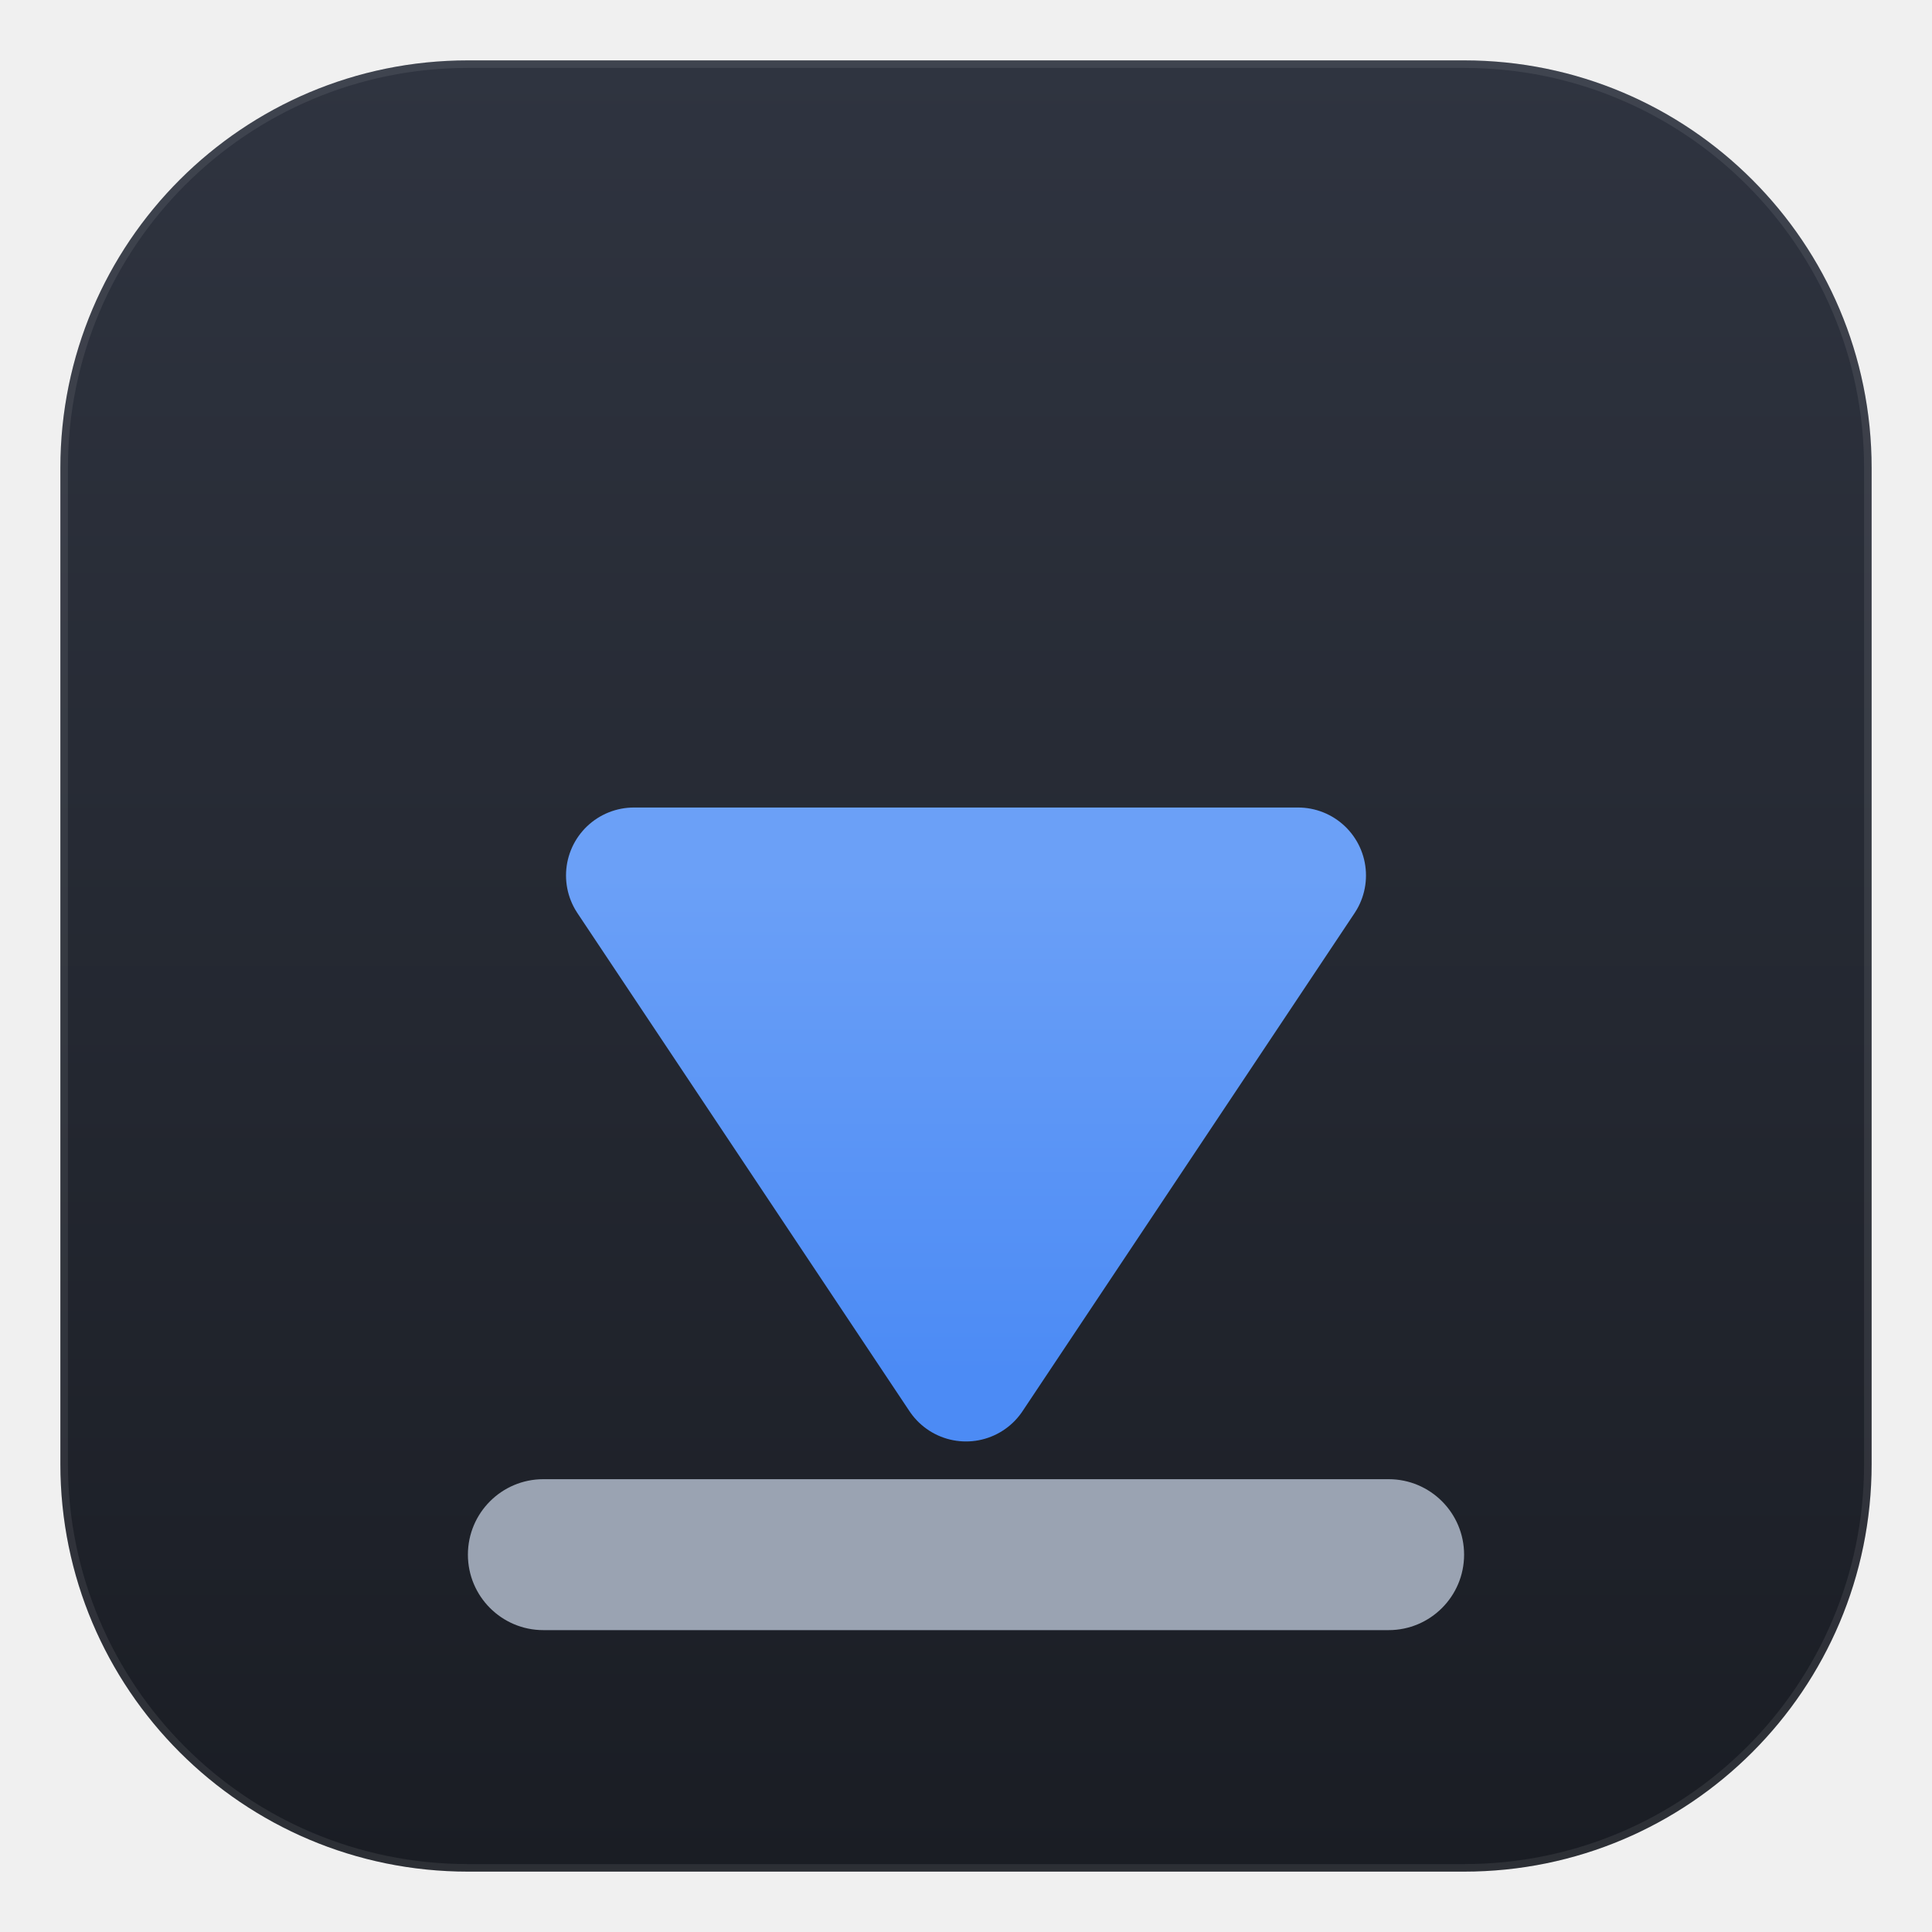
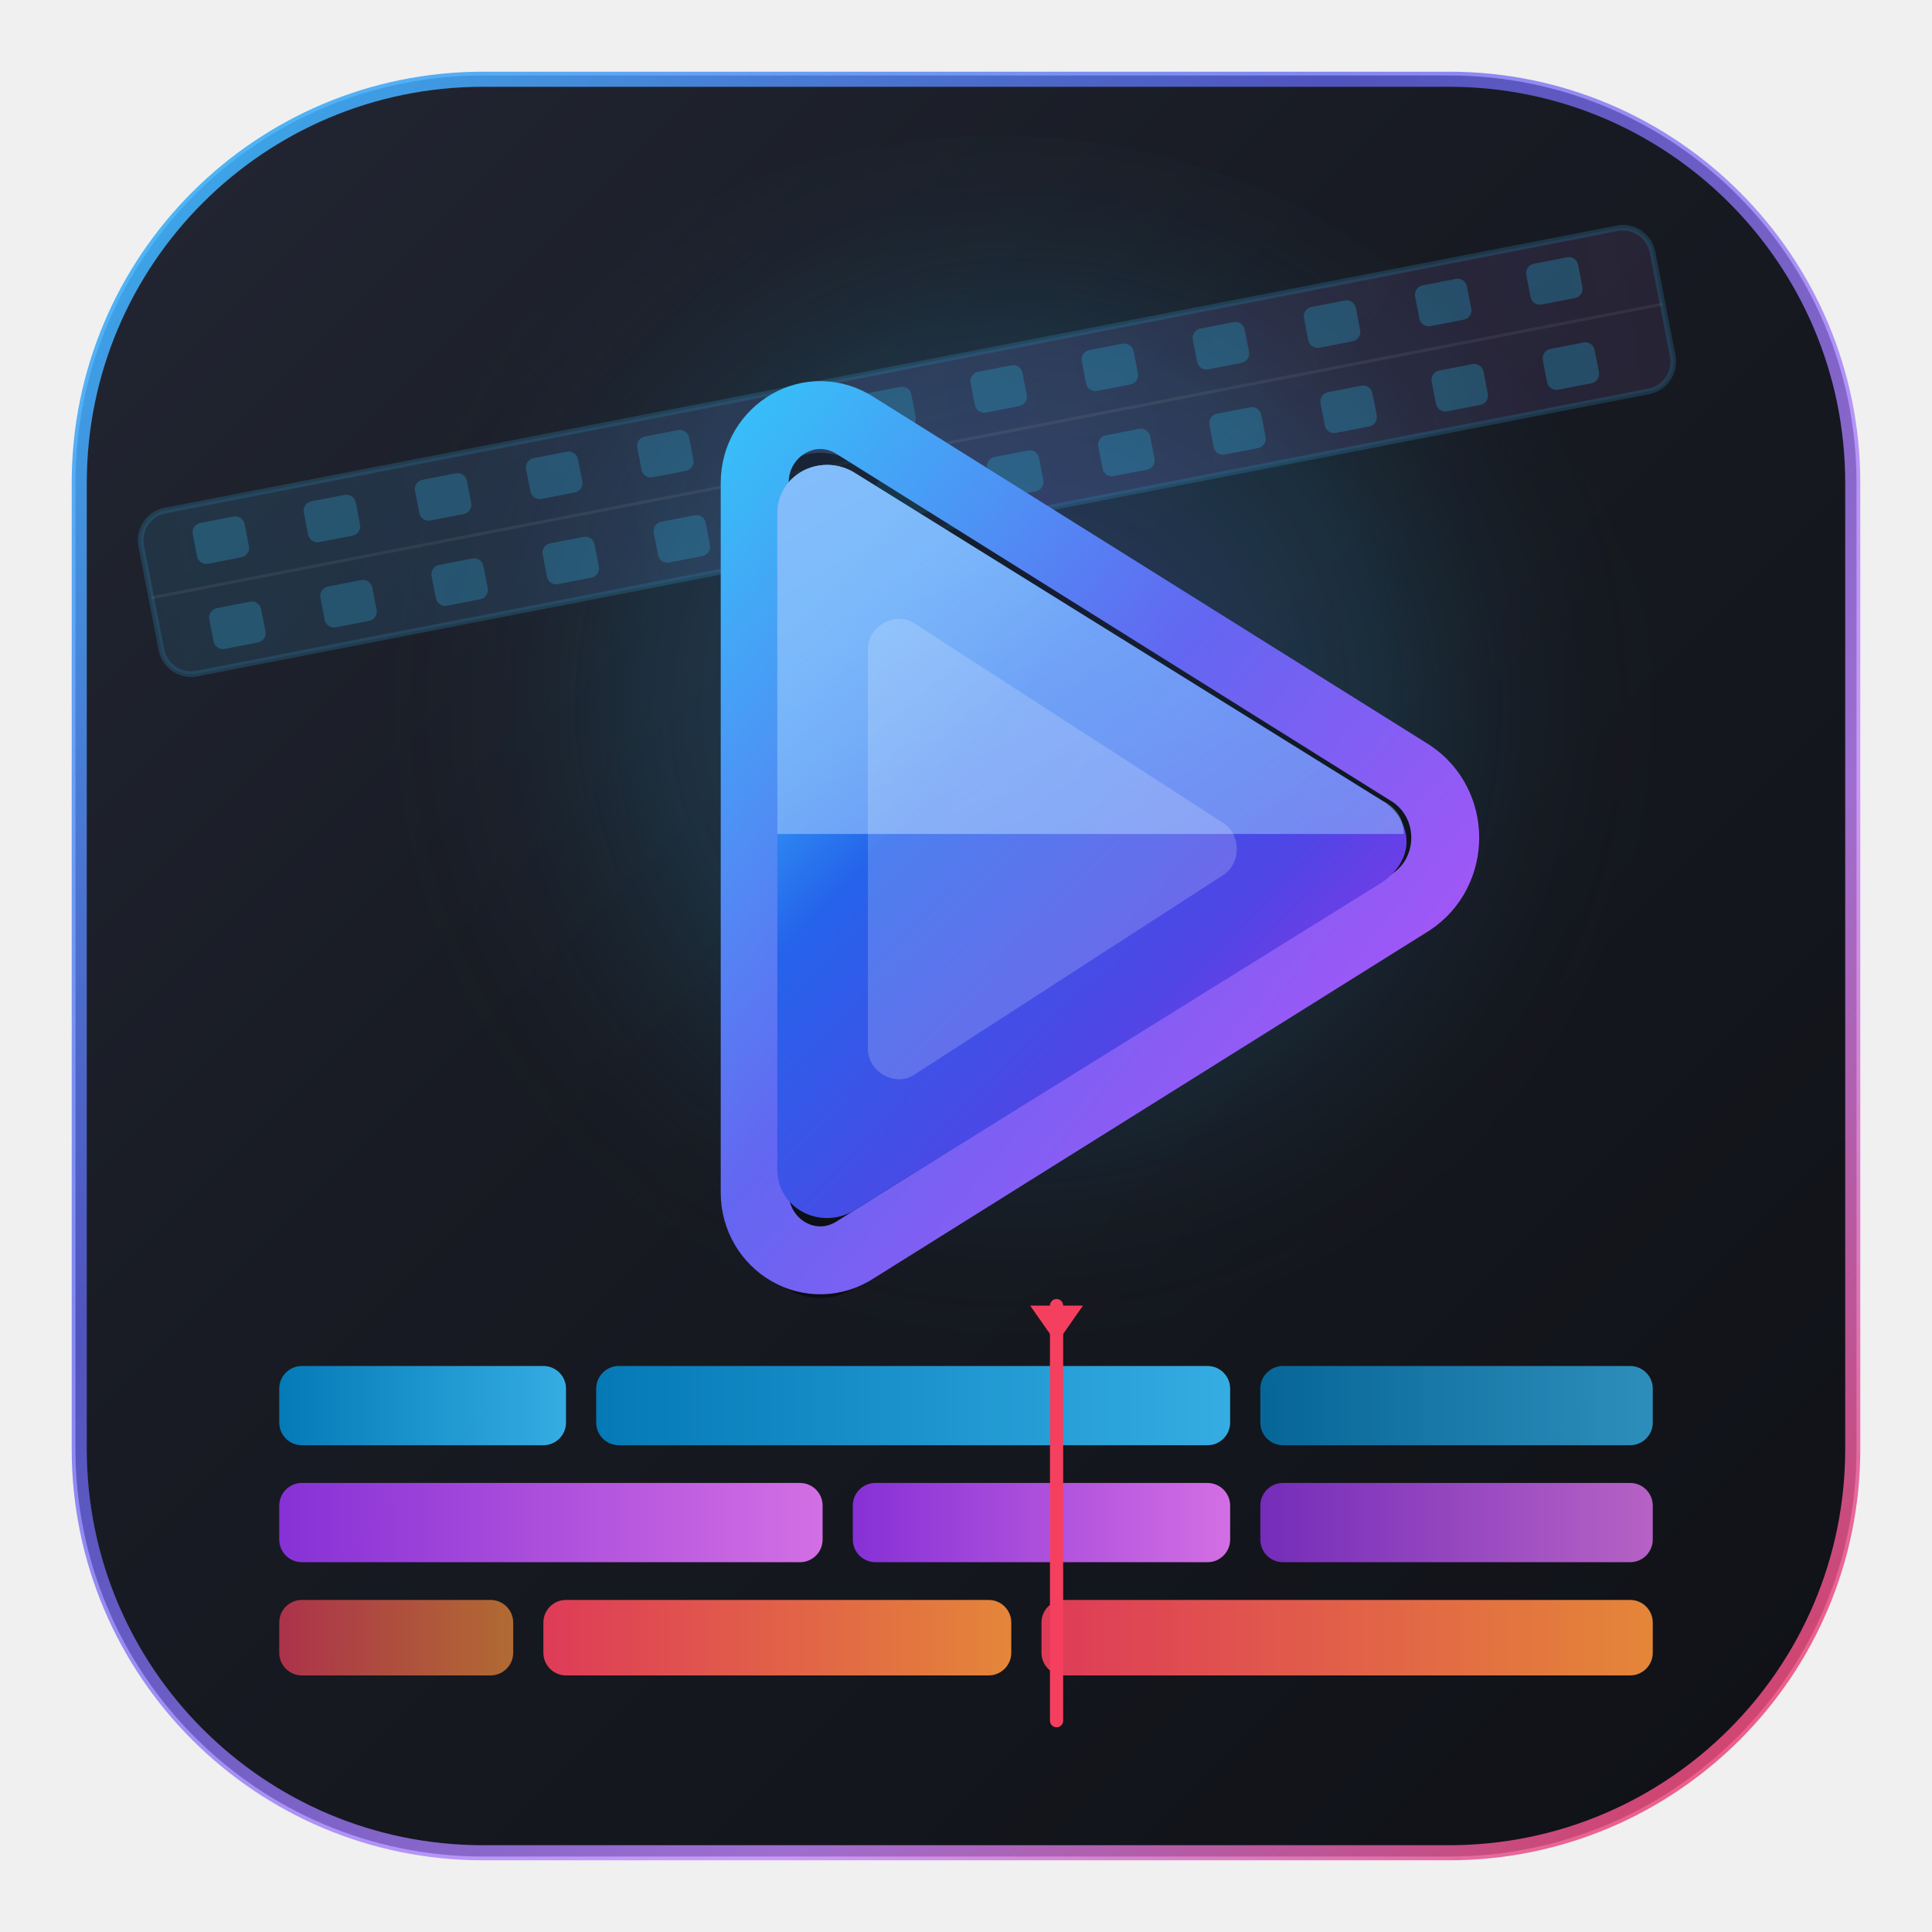
- <svg xmlns="http://www.w3.org/2000/svg" width="256" height="256" viewBox="0 0 256 256">
+ <svg xmlns="http://www.w3.org/2000/svg" width="512" height="512" viewBox="0 0 512 512">
  <defs>
-     <linearGradient id="fundo" x1="0" y1="0" x2="0" y2="1">
-       <stop offset="0" stop-color="#2f3440" />
-       <stop offset="1" stop-color="#1a1d24" />
+     <linearGradient id="bgGrad" x1="0%" y1="0%" x2="100%" y2="100%">
+       <stop offset="0%" stop-color="#232734" />
+       <stop offset="40%" stop-color="#181b23" />
+       <stop offset="100%" stop-color="#0f1116" />
    </linearGradient>
-     <linearGradient id="seta" x1="0" y1="0" x2="0" y2="1">
-       <stop offset="0" stop-color="#6ba0f7" />
-       <stop offset="1" stop-color="#4c8bf5" />
+     <linearGradient id="rimGrad" x1="0%" y1="0%" x2="100%" y2="100%">
+       <stop offset="0%" stop-color="#38bdf8" stop-opacity="0.95" />
+       <stop offset="35%" stop-color="#6366f1" stop-opacity="0.75" />
+       <stop offset="70%" stop-color="#c084fc" stop-opacity="0.8" />
+       <stop offset="100%" stop-color="#f43f5e" stop-opacity="0.9" />
+     </linearGradient>
+     <radialGradient id="centerAura" cx="52%" cy="42%" r="48%">
+       <stop offset="0%" stop-color="#6366f1" stop-opacity="0.32" />
+       <stop offset="55%" stop-color="#38bdf8" stop-opacity="0.12" />
+       <stop offset="100%" stop-color="#181b23" stop-opacity="0" />
+     </radialGradient>
+     <linearGradient id="filmGrad" x1="0%" y1="0%" x2="100%" y2="0%">
+       <stop offset="0%" stop-color="#38bdf8" stop-opacity="0.25" />
+       <stop offset="50%" stop-color="#818cf8" stop-opacity="0.35" />
+       <stop offset="100%" stop-color="#c084fc" stop-opacity="0.2" />
+     </linearGradient>
+     <linearGradient id="playAuraGrad" x1="0%" y1="0%" x2="100%" y2="100%">
+       <stop offset="0%" stop-color="#38bdf8" />
+       <stop offset="45%" stop-color="#6366f1" />
+       <stop offset="85%" stop-color="#a855f7" />
+       <stop offset="100%" stop-color="#ec4899" />
+     </linearGradient>
+     <linearGradient id="playFaceGrad" x1="15%" y1="10%" x2="85%" y2="90%">
+       <stop offset="0%" stop-color="#38bdf8" />
+       <stop offset="30%" stop-color="#2563eb" />
+       <stop offset="70%" stop-color="#4f46e5" />
+       <stop offset="100%" stop-color="#9333ea" />
+     </linearGradient>
+     <linearGradient id="playFacetGrad" x1="0%" y1="0%" x2="100%" y2="100%">
+       <stop offset="0%" stop-color="#60a5fa" stop-opacity="0.9" />
+       <stop offset="100%" stop-color="#3b82f6" stop-opacity="0.4" />
+     </linearGradient>
+     <linearGradient id="trackVideoGrad" x1="0%" y1="0%" x2="100%" y2="0%">
+       <stop offset="0%" stop-color="#0284c7" />
+       <stop offset="100%" stop-color="#38bdf8" />
+     </linearGradient>
+     <linearGradient id="trackAddGrad" x1="0%" y1="0%" x2="100%" y2="0%">
+       <stop offset="0%" stop-color="#9333ea" />
+       <stop offset="100%" stop-color="#e879f9" />
+     </linearGradient>
+     <linearGradient id="trackAudioGrad" x1="0%" y1="0%" x2="100%" y2="0%">
+       <stop offset="0%" stop-color="#f43f5e" />
+       <stop offset="100%" stop-color="#fb923c" />
    </linearGradient>
  </defs>
-   <rect x="8" y="8" width="240" height="240" rx="54" fill="url(#fundo)" />
-   <rect x="8.5" y="8.5" width="239" height="239" rx="53.5" fill="none" stroke="#ffffff" stroke-opacity="0.08" stroke-width="1" />
-   <path d="M128 46 L128 116" fill="none" stroke="url(#seta)" stroke-width="30" stroke-linecap="round" />
-   <path d="M84 116 L172 116 L128 182 Z" fill="url(#seta)" stroke="url(#seta)" stroke-width="18" stroke-linejoin="round" />
-   <rect x="62" y="196" width="132" height="20" rx="10" fill="#9aa3b2" />
+   <rect x="20" y="20" width="472" height="472" rx="108" fill="url(#bgGrad)" />
+   <rect x="21" y="21" width="470" height="470" rx="107" fill="none" stroke="url(#rimGrad)" stroke-width="4" />
+   <circle cx="264" cy="216" r="180" fill="url(#centerAura)" />
+   <g transform="rotate(-11 256 200)" opacity="0.45">
+     <rect x="52" y="96" width="408" height="44" rx="8" fill="url(#filmGrad)" stroke="#38bdf8" stroke-width="1.5" stroke-opacity="0.4" />
+     <line x1="52" y1="118" x2="460" y2="118" stroke="#ffffff" stroke-width="0.8" stroke-opacity="0.15" />
+     <rect x="66" y="101" width="14" height="11" rx="2.5" fill="#38bdf8" opacity="0.65" />
+     <rect x="96" y="101" width="14" height="11" rx="2.5" fill="#38bdf8" opacity="0.65" />
+     <rect x="126" y="101" width="14" height="11" rx="2.5" fill="#38bdf8" opacity="0.65" />
+     <rect x="156" y="101" width="14" height="11" rx="2.5" fill="#38bdf8" opacity="0.65" />
+     <rect x="186" y="101" width="14" height="11" rx="2.5" fill="#38bdf8" opacity="0.65" />
+     <rect x="216" y="101" width="14" height="11" rx="2.5" fill="#38bdf8" opacity="0.65" />
+     <rect x="246" y="101" width="14" height="11" rx="2.5" fill="#38bdf8" opacity="0.65" />
+     <rect x="276" y="101" width="14" height="11" rx="2.5" fill="#38bdf8" opacity="0.65" />
+     <rect x="306" y="101" width="14" height="11" rx="2.5" fill="#38bdf8" opacity="0.65" />
+     <rect x="336" y="101" width="14" height="11" rx="2.5" fill="#38bdf8" opacity="0.65" />
+     <rect x="366" y="101" width="14" height="11" rx="2.5" fill="#38bdf8" opacity="0.65" />
+     <rect x="396" y="101" width="14" height="11" rx="2.5" fill="#38bdf8" opacity="0.65" />
+     <rect x="426" y="101" width="14" height="11" rx="2.5" fill="#38bdf8" opacity="0.65" />
+     <rect x="66" y="124" width="14" height="11" rx="2.5" fill="#38bdf8" opacity="0.65" />
+     <rect x="96" y="124" width="14" height="11" rx="2.5" fill="#38bdf8" opacity="0.65" />
+     <rect x="126" y="124" width="14" height="11" rx="2.5" fill="#38bdf8" opacity="0.65" />
+     <rect x="156" y="124" width="14" height="11" rx="2.5" fill="#38bdf8" opacity="0.65" />
+     <rect x="186" y="124" width="14" height="11" rx="2.5" fill="#38bdf8" opacity="0.65" />
+     <rect x="216" y="124" width="14" height="11" rx="2.5" fill="#38bdf8" opacity="0.65" />
+     <rect x="246" y="124" width="14" height="11" rx="2.5" fill="#38bdf8" opacity="0.65" />
+     <rect x="276" y="124" width="14" height="11" rx="2.5" fill="#38bdf8" opacity="0.65" />
+     <rect x="306" y="124" width="14" height="11" rx="2.5" fill="#38bdf8" opacity="0.65" />
+     <rect x="336" y="124" width="14" height="11" rx="2.5" fill="#38bdf8" opacity="0.65" />
+     <rect x="366" y="124" width="14" height="11" rx="2.5" fill="#38bdf8" opacity="0.65" />
+     <rect x="396" y="124" width="14" height="11" rx="2.5" fill="#38bdf8" opacity="0.65" />
+     <rect x="426" y="124" width="14" height="11" rx="2.5" fill="#38bdf8" opacity="0.65" />
+   </g>
+   <g opacity="0.9">
+     <rect x="74" y="362" width="76" height="21" rx="6" fill="url(#trackVideoGrad)" />
+     <rect x="158" y="362" width="168" height="21" rx="6" fill="url(#trackVideoGrad)" />
+     <rect x="334" y="362" width="104" height="21" rx="6" fill="url(#trackVideoGrad)" opacity="0.8" />
+     <rect x="74" y="393" width="144" height="21" rx="6" fill="url(#trackAddGrad)" />
+     <rect x="226" y="393" width="100" height="21" rx="6" fill="url(#trackAddGrad)" />
+     <rect x="334" y="393" width="104" height="21" rx="6" fill="url(#trackAddGrad)" opacity="0.85" />
+     <rect x="74" y="424" width="62" height="20" rx="6" fill="url(#trackAudioGrad)" opacity="0.75" />
+     <rect x="144" y="424" width="124" height="20" rx="6" fill="url(#trackAudioGrad)" />
+     <rect x="276" y="424" width="162" height="20" rx="6" fill="url(#trackAudioGrad)" />
+   </g>
+   <line x1="280" y1="346" x2="280" y2="456" stroke="#f43f5e" stroke-width="3.5" stroke-linecap="round" />
+   <polygon points="273,346 287,346 280,356" fill="#f43f5e" />
+   <path d="M 200 128            C 200 114, 215 105, 227 113            L 374 205            C 386 213, 386 231, 374 239            L 227 331            C 215 339, 200 330, 200 316            Z" fill="#000000" opacity="0.45" transform="translate(0, 10)" />
+   <path d="M 200 128            C 200 114, 215 105, 227 113            L 374 205            C 386 213, 386 231, 374 239            L 227 331            C 215 339, 200 330, 200 316            Z" fill="none" stroke="url(#playAuraGrad)" stroke-width="18" stroke-linejoin="round" stroke-linecap="round" />
+   <path d="M 206 136            C 206 126, 217 120, 226 125            L 366 212            C 375 218, 375 228, 366 234            L 226 321            C 217 326, 206 320, 206 310            Z" fill="url(#playFaceGrad)" />
+   <path d="M 206 136            C 206 126, 217 120, 226 125            L 366 212            C 370 214, 372 217, 372 221            L 206 221            Z" fill="url(#playFacetGrad)" />
+   <path d="M 206 136            C 206 126, 217 120, 226 125            L 366 212            C 370 214, 372 217, 372 221            L 206 221            Z" fill="#ffffff" opacity="0.25" />
+   <path d="M 230 172            C 230 166, 237 162, 242 165            L 324 218            C 329 221, 329 229, 324 232            L 242 285            C 237 288, 230 284, 230 278            Z" fill="#ffffff" opacity="0.18" />
</svg>
